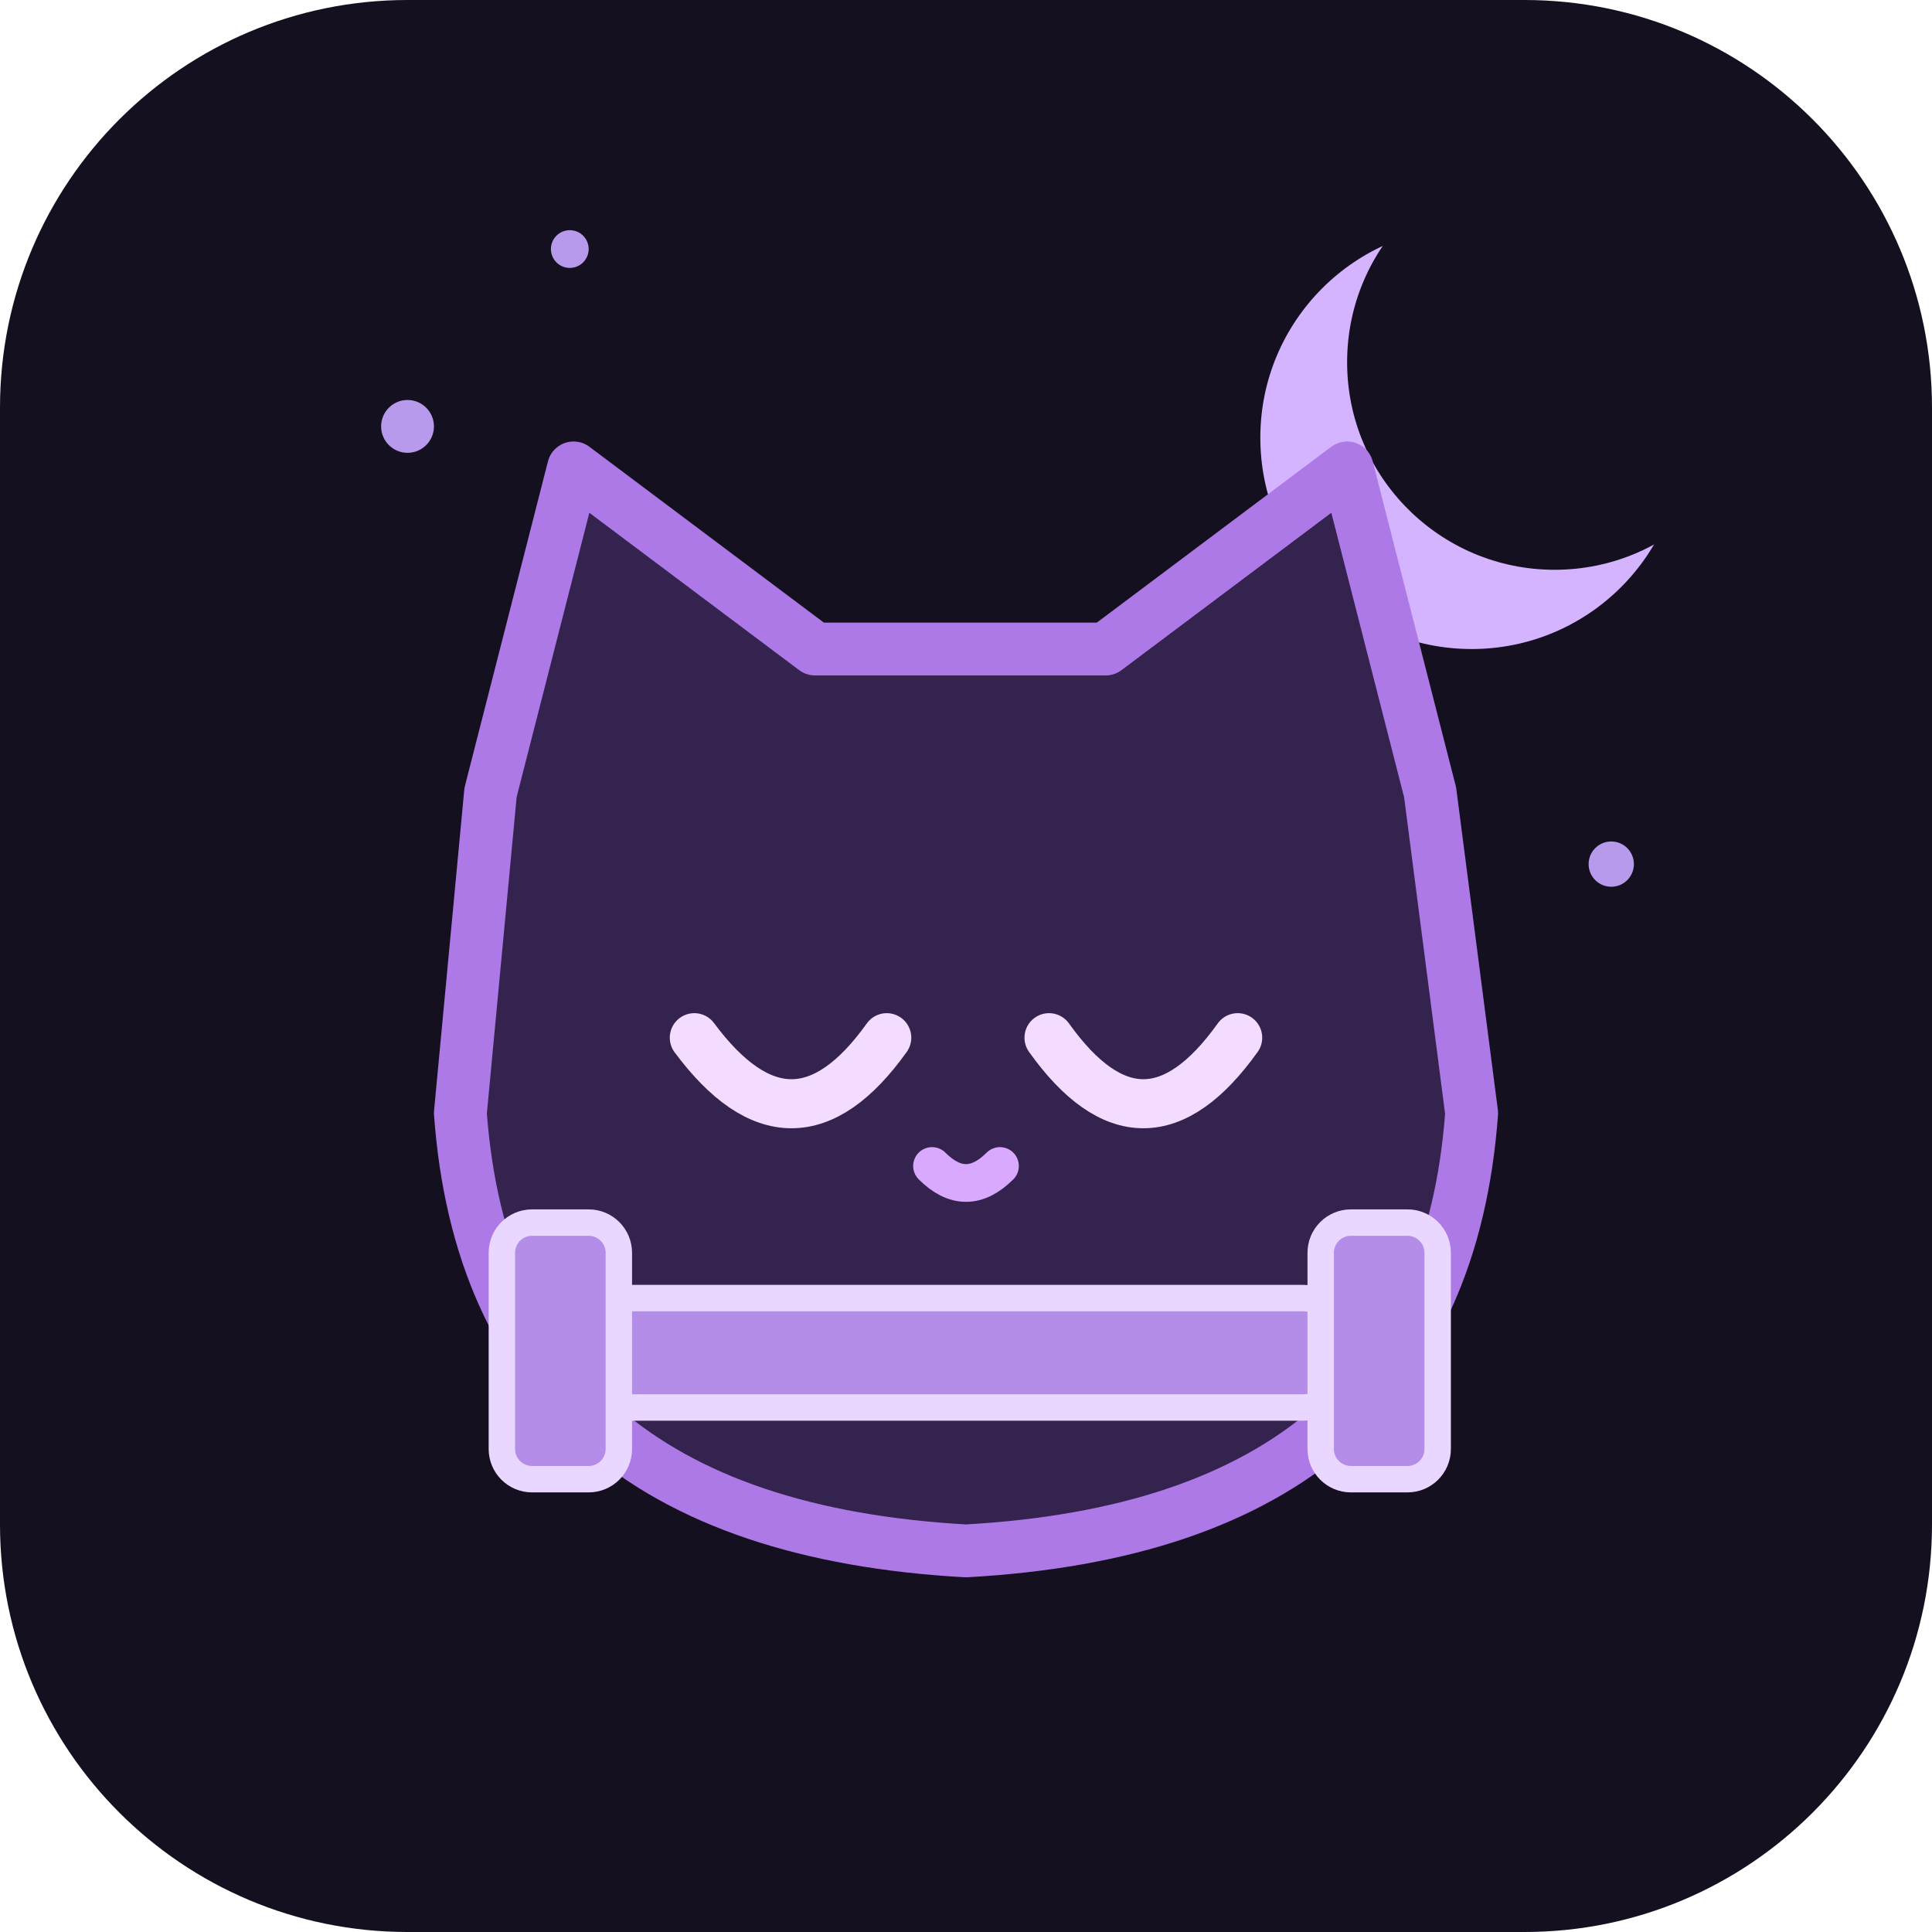
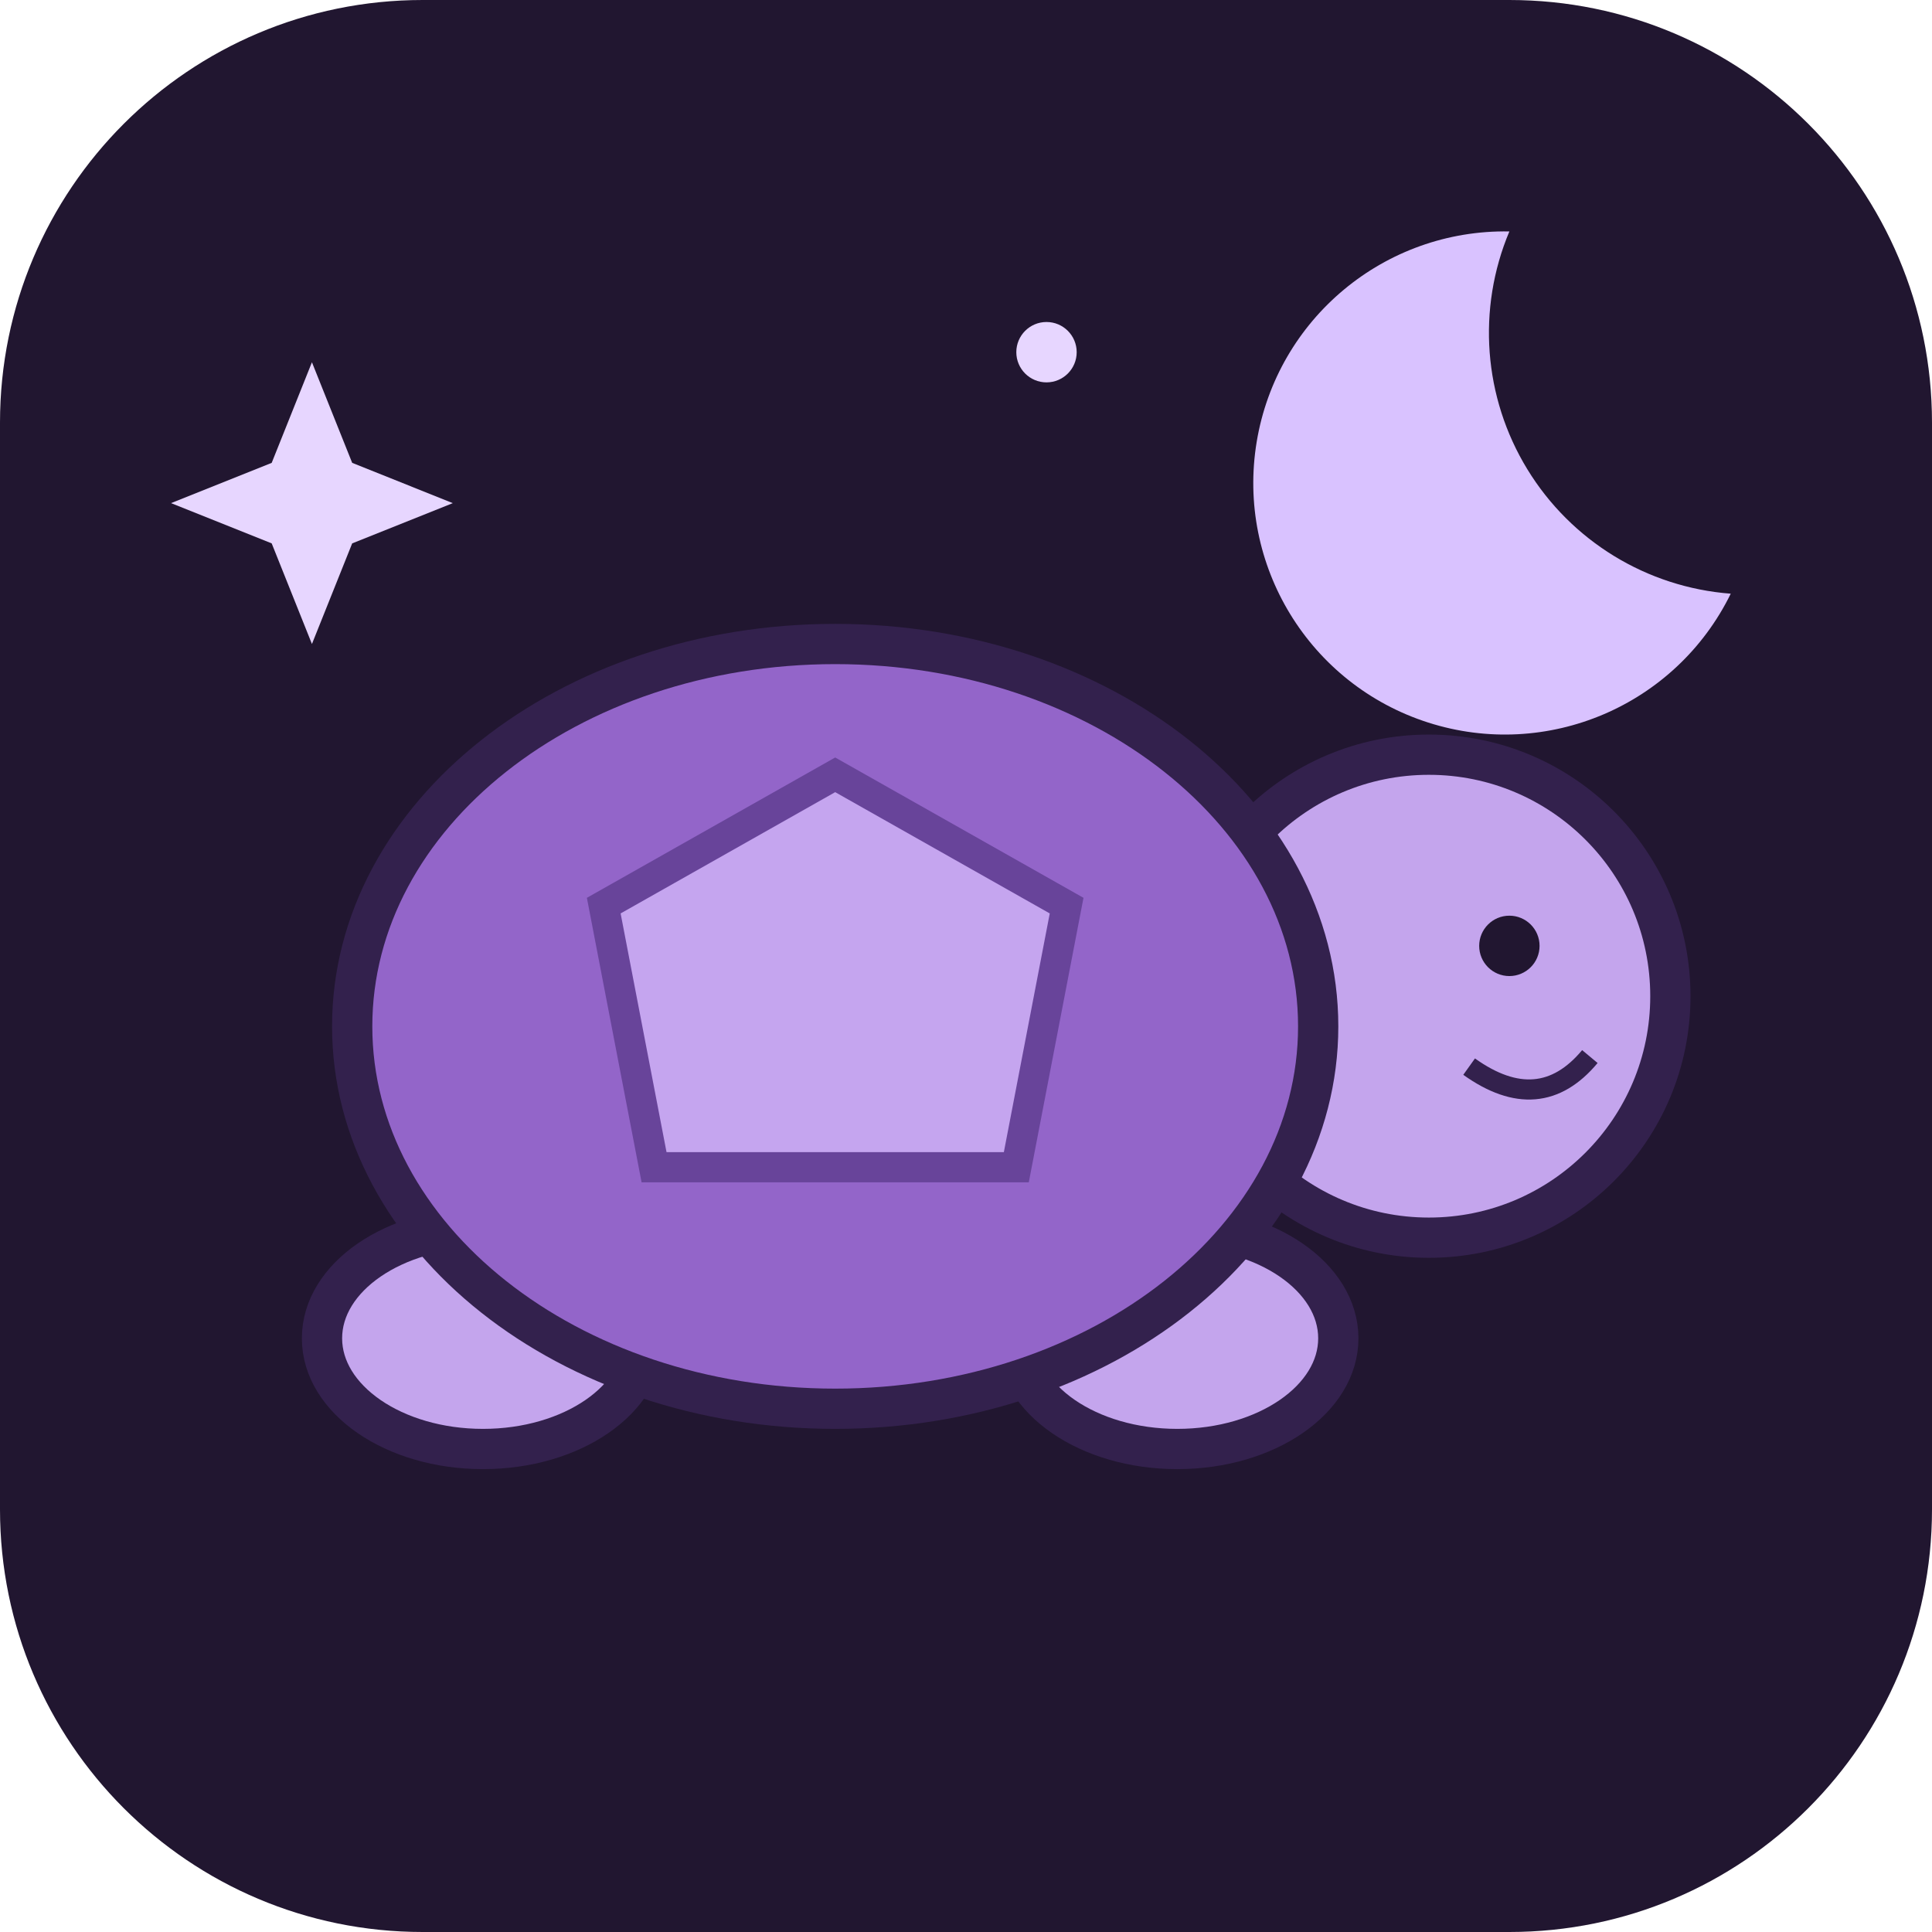
- <svg xmlns="http://www.w3.org/2000/svg" viewBox="0 0 512 512">
-   <rect width="512" height="512" rx="108" fill="#151020" />
-   <circle cx="390" cy="116" r="56" fill="#d5b4ff" />
-   <circle cx="412" cy="96" r="55" fill="#151020" />
-   <g fill="#b89aec">
-     <circle cx="108" cy="113" r="7" />
-     <circle cx="151" cy="66" r="5" />
-     <circle cx="427" cy="229" r="6" />
+ <svg xmlns="http://www.w3.org/2000/svg" viewBox="0 0 192 192">
+   <rect width="192" height="192" rx="42" fill="#211630" />
+   <path d="M150 23a25 25 0 1 0 22 36 26 26 0 0 1-22-36" fill="#d9c2ff" />
+   <g fill="#c4a5ed" stroke="#33214d" stroke-width="4">
+     <ellipse cx="48" cy="133" rx="16" ry="11" />
+     <ellipse cx="117" cy="133" rx="16" ry="11" />
+     <ellipse cx="59" cy="112" rx="13" ry="10" />
+     <ellipse cx="111" cy="112" rx="13" ry="10" />
+     <circle cx="142" cy="99" r="24" />
  </g>
-   <path d="M130 210 152 124 216 172 293 172 357 124 379 210 390 295Q382 404 256 411Q130 404 122 295Z" fill="#35234f" stroke="#ad79e7" stroke-width="14" stroke-linejoin="round" />
-   <path d="M184 275Q210 310 235 275M278 275Q303 310 328 275" fill="none" stroke="#f3dcff" stroke-width="13" stroke-linecap="round" />
-   <path d="M247 309Q256 318 265 309" fill="none" stroke="#d8a9ff" stroke-width="10" stroke-linecap="round" />
-   <g fill="#b48de9" stroke="#ead7ff" stroke-width="7">
-     <rect x="153" y="344" width="206" height="29" rx="14" />
-     <rect x="133" y="324" width="31" height="68" rx="8" />
-     <rect x="350" y="324" width="31" height="68" rx="8" />
+   <ellipse cx="83" cy="102" rx="48" ry="38" fill="#9365c9" stroke="#33214d" stroke-width="4" />
+   <path d="M83 77l23 13-5 26H65L60 90z" fill="#c5a5ef" stroke="#68449a" stroke-width="3" />
+   <circle cx="150" cy="94" r="3" fill="#211630" />
+   <path d="M146 106q7 5 12-1" fill="none" stroke="#33214d" stroke-width="2" />
+   <g fill="#e7d6ff">
+     <path d="M31 36l4 10 10 4-10 4-4 10-4-10-10-4 10-4z" />
+     <circle cx="104" cy="35" r="3" />
  </g>
</svg>
